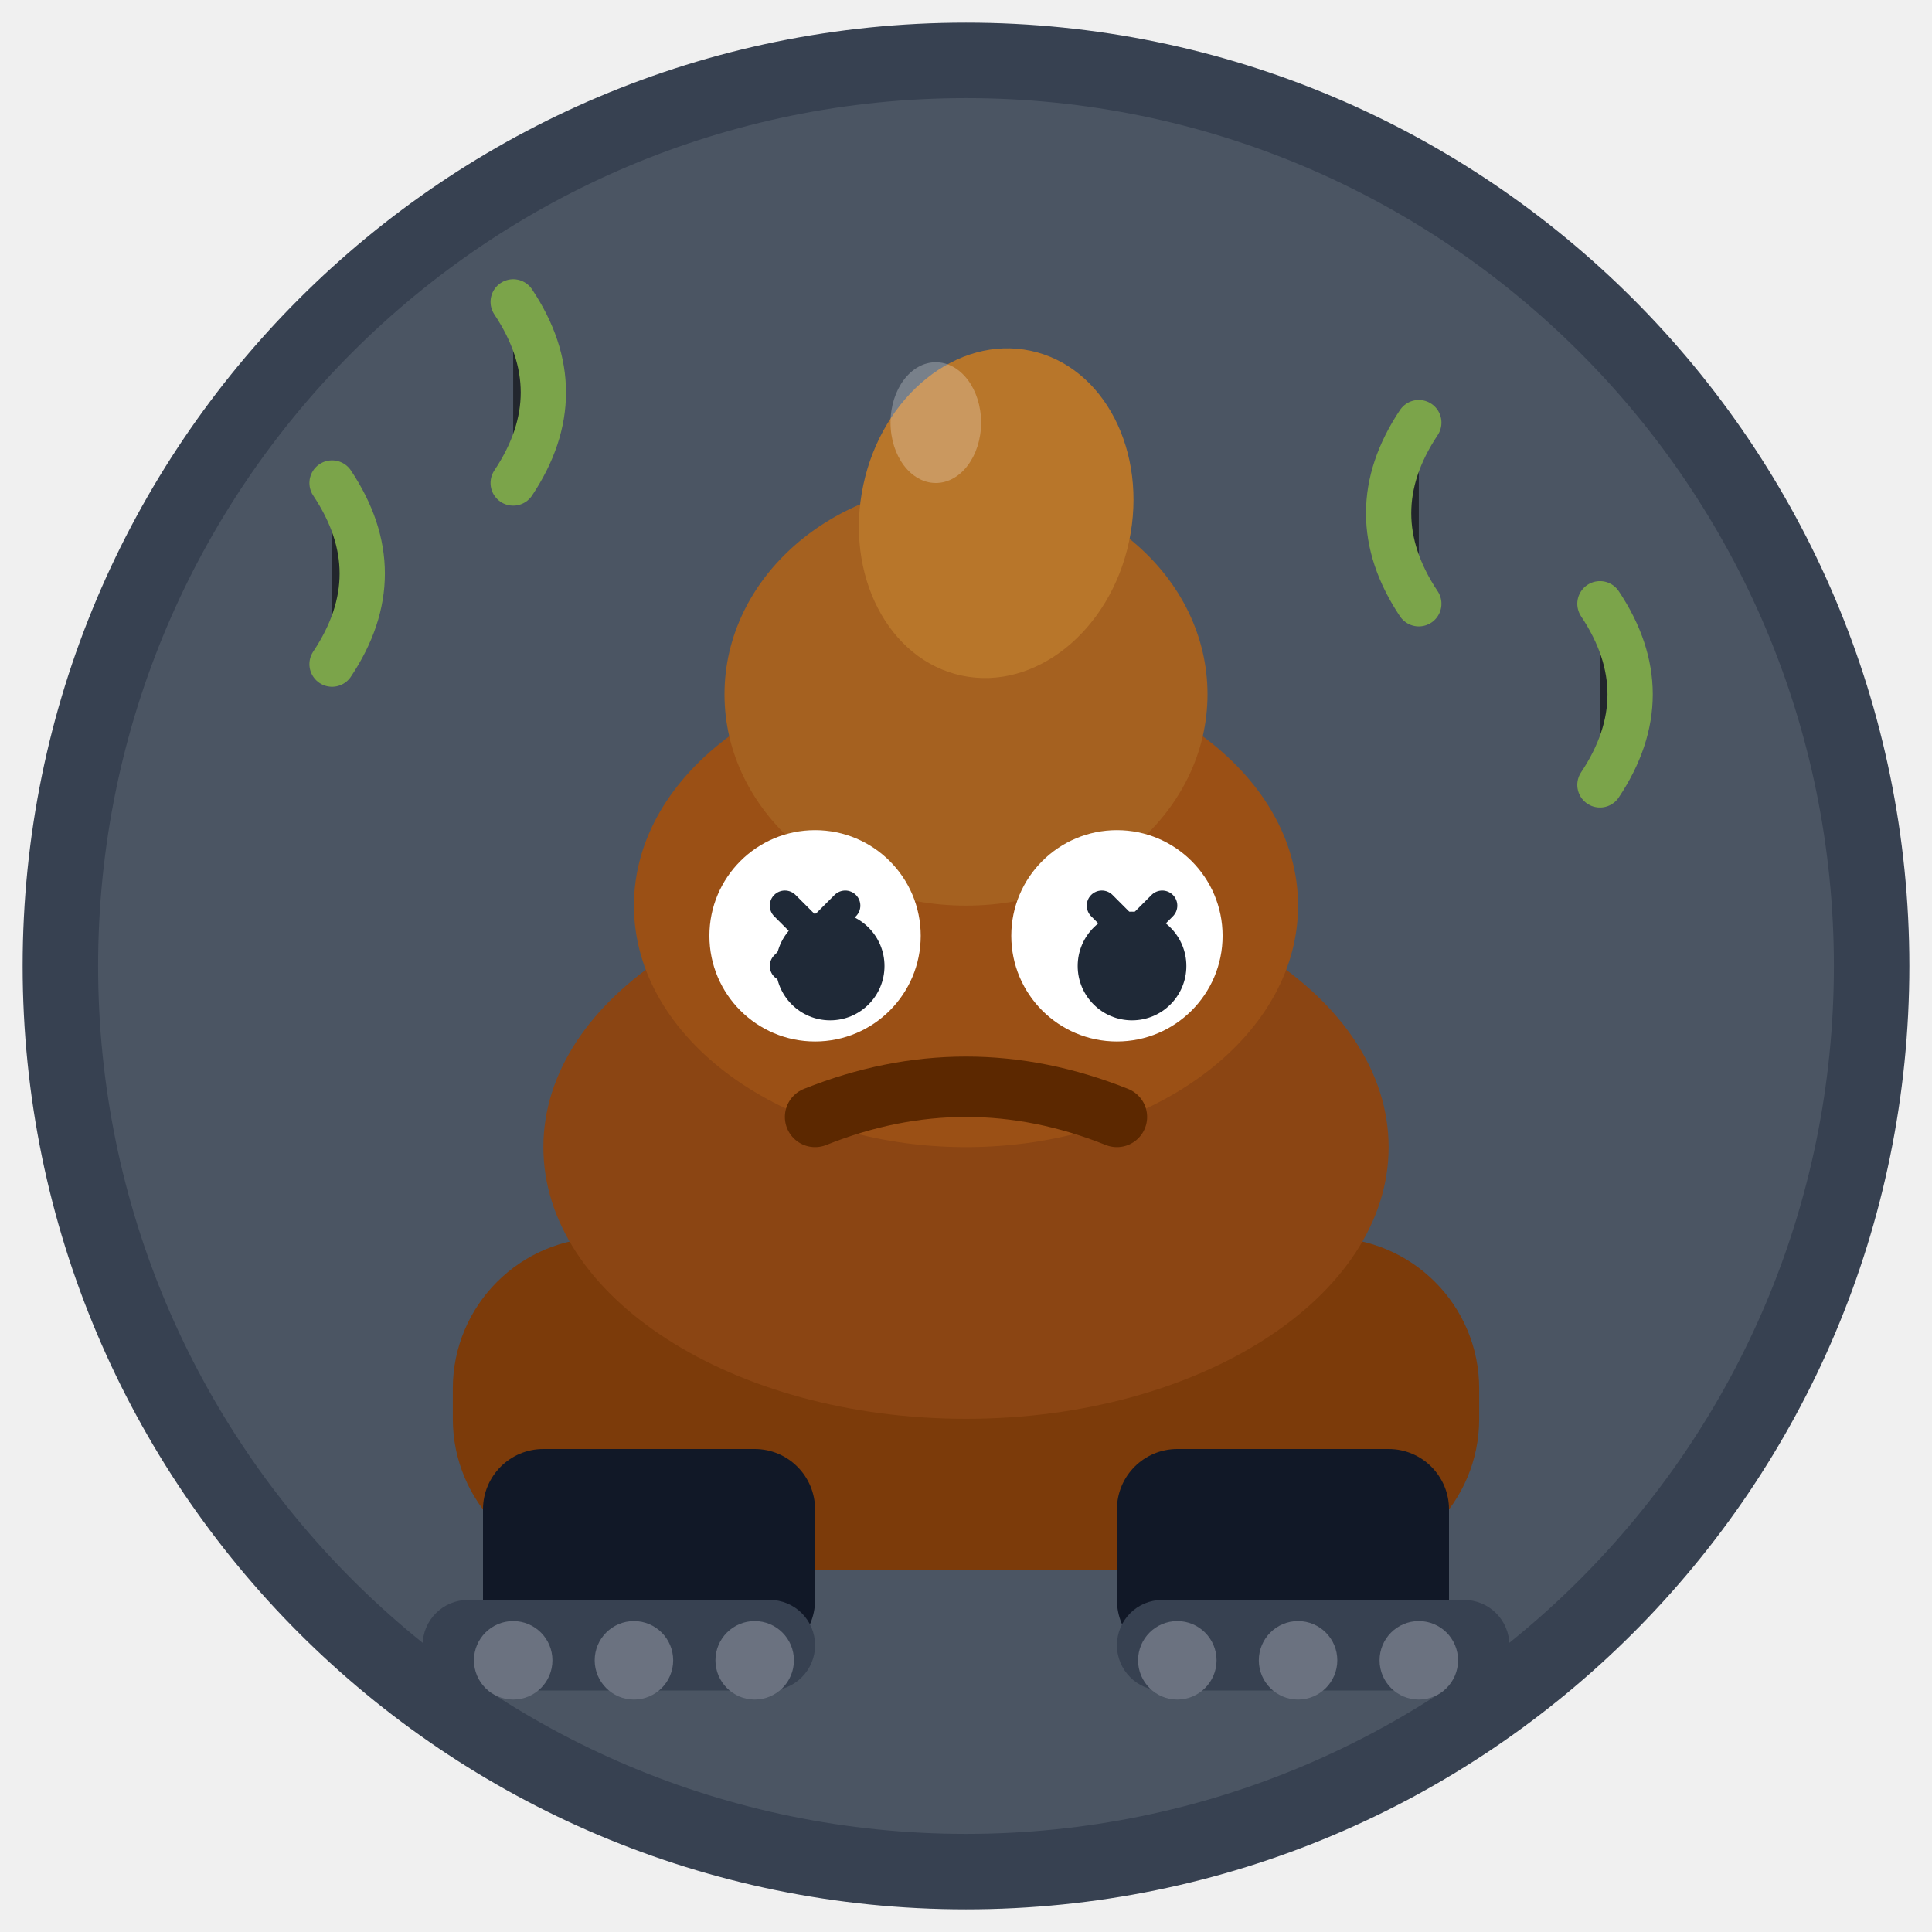
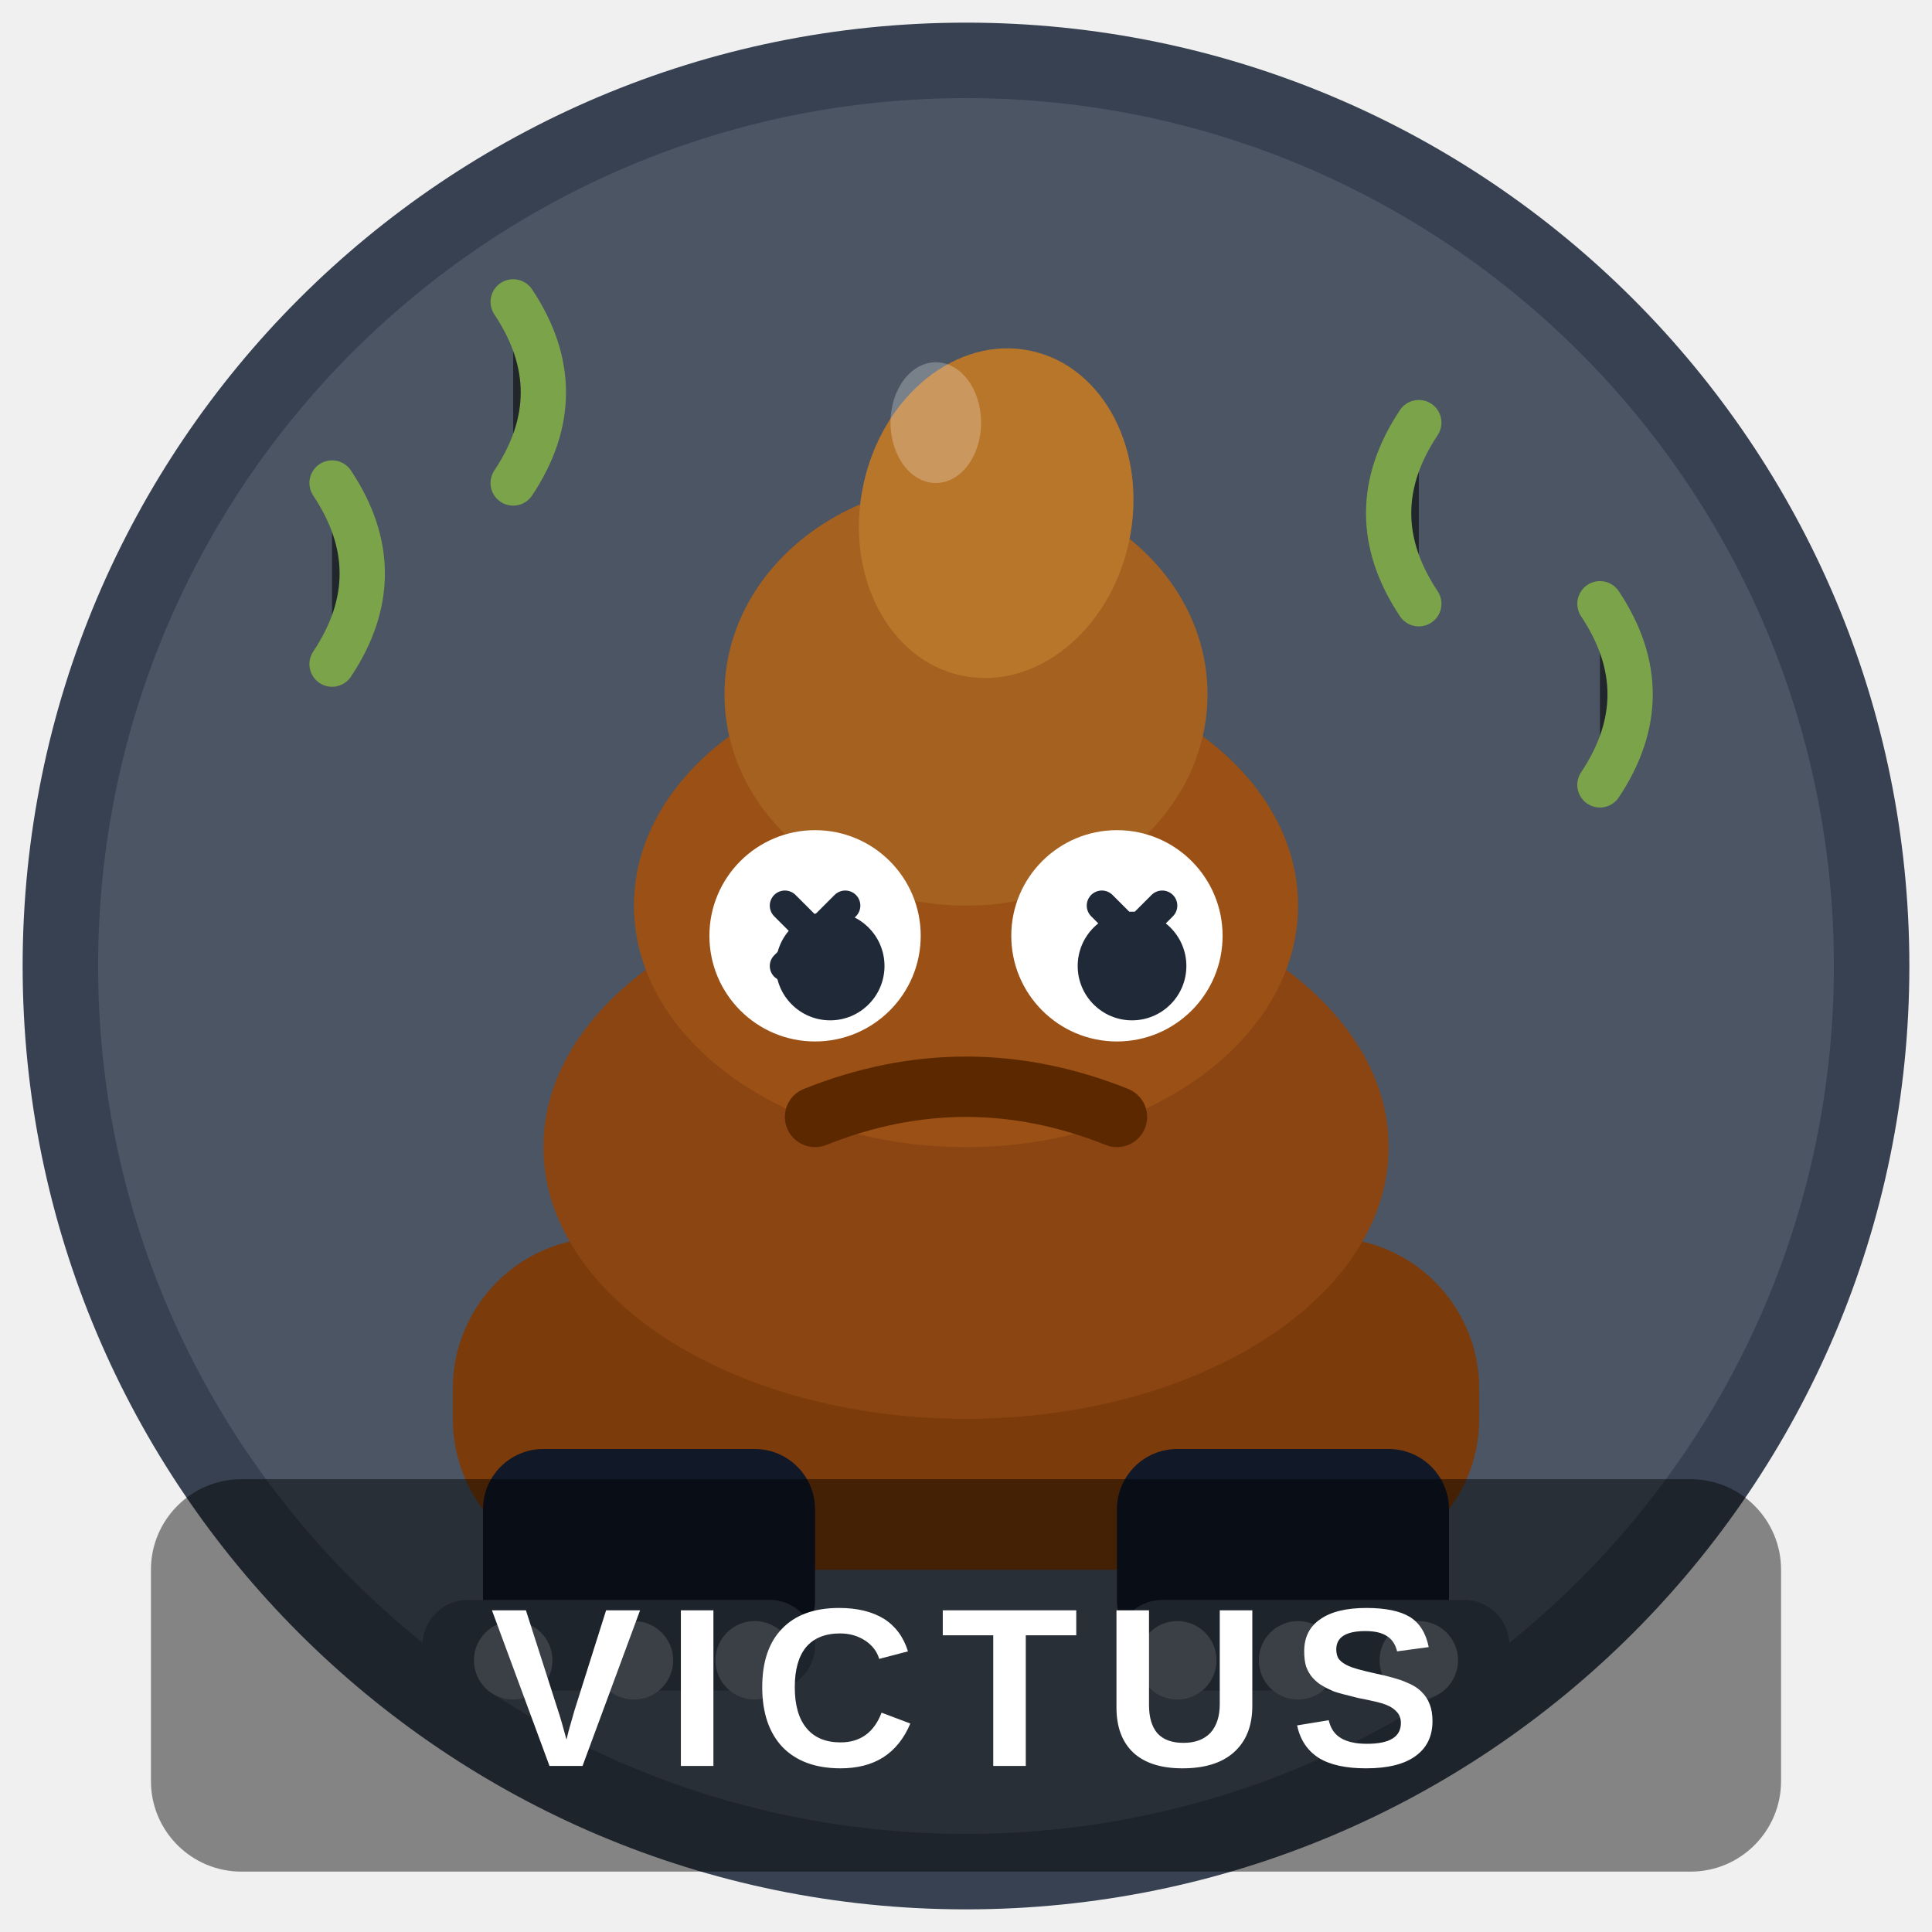
<svg xmlns="http://www.w3.org/2000/svg" viewBox="0 0 64 64">
  <circle cx="32" cy="32" r="30" fill="#4B5563" stroke="#374151" stroke-width="2.5" />
  <g stroke="#A3E635" stroke-width="1.5" stroke-linecap="round" opacity="0.55">
    <path d="M11,22 Q13,19 11,16" />
    <path d="M17,16 Q19,13 17,10" />
    <path d="M47,20 Q45,17 47,14" />
    <path d="M53,26 Q55,23 53,20" />
  </g>
  <rect x="15" y="41" width="34" height="11" rx="5" fill="#7C3B0A" />
  <ellipse cx="32" cy="38" rx="14" ry="9" fill="#8B4513" />
  <ellipse cx="32" cy="30" rx="11" ry="8" fill="#9B5015" />
  <ellipse cx="32" cy="23" rx="8" ry="7" fill="#A56120" />
  <ellipse cx="33" cy="17" rx="4.5" ry="5.5" fill="#B8762A" transform="rotate(12 33 17)" />
  <ellipse cx="31" cy="14" rx="1.5" ry="2" fill="white" opacity="0.25" />
  <circle cx="27" cy="31" r="3.5" fill="white" />
  <circle cx="37" cy="31" r="3.5" fill="white" />
  <circle cx="27.5" cy="32" r="1.8" fill="#1F2937" />
  <circle cx="37.5" cy="32" r="1.8" fill="#1F2937" />
  <g stroke="#1F2937" stroke-width="1" stroke-linecap="round">
    <line x1="26" y1="30" x2="28" y2="32" />
    <line x1="28" y1="30" x2="26" y2="32" />
    <line x1="36.5" y1="30" x2="38.5" y2="32" />
    <line x1="38.5" y1="30" x2="36.5" y2="32" />
  </g>
  <path d="M27,37 Q32,35 37,37" fill="none" stroke="#5C2800" stroke-width="2" stroke-linecap="round" />
  <rect x="16" y="48" width="11" height="7" rx="2" fill="#111827" />
  <rect x="14" y="53" width="13" height="3" rx="1.5" fill="#374151" />
  <circle cx="17" cy="55" r="1.3" fill="#6B7280" />
  <circle cx="21" cy="55" r="1.3" fill="#6B7280" />
  <circle cx="25" cy="55" r="1.3" fill="#6B7280" />
  <rect x="37" y="48" width="11" height="7" rx="2" fill="#111827" />
  <rect x="37" y="53" width="13" height="3" rx="1.5" fill="#374151" />
  <circle cx="39" cy="55" r="1.3" fill="#6B7280" />
  <circle cx="43" cy="55" r="1.3" fill="#6B7280" />
  <circle cx="47" cy="55" r="1.3" fill="#6B7280" />
+   <rect x="5" y="49" width="54" height="13" rx="3" fill="#000" opacity="0.45" />
+   <text x="32" y="58.5" text-anchor="middle" font-family="Arial,sans-serif" font-size="7.5" font-weight="bold" fill="white" letter-spacing="0.8">VICTUS</text>
</svg>
